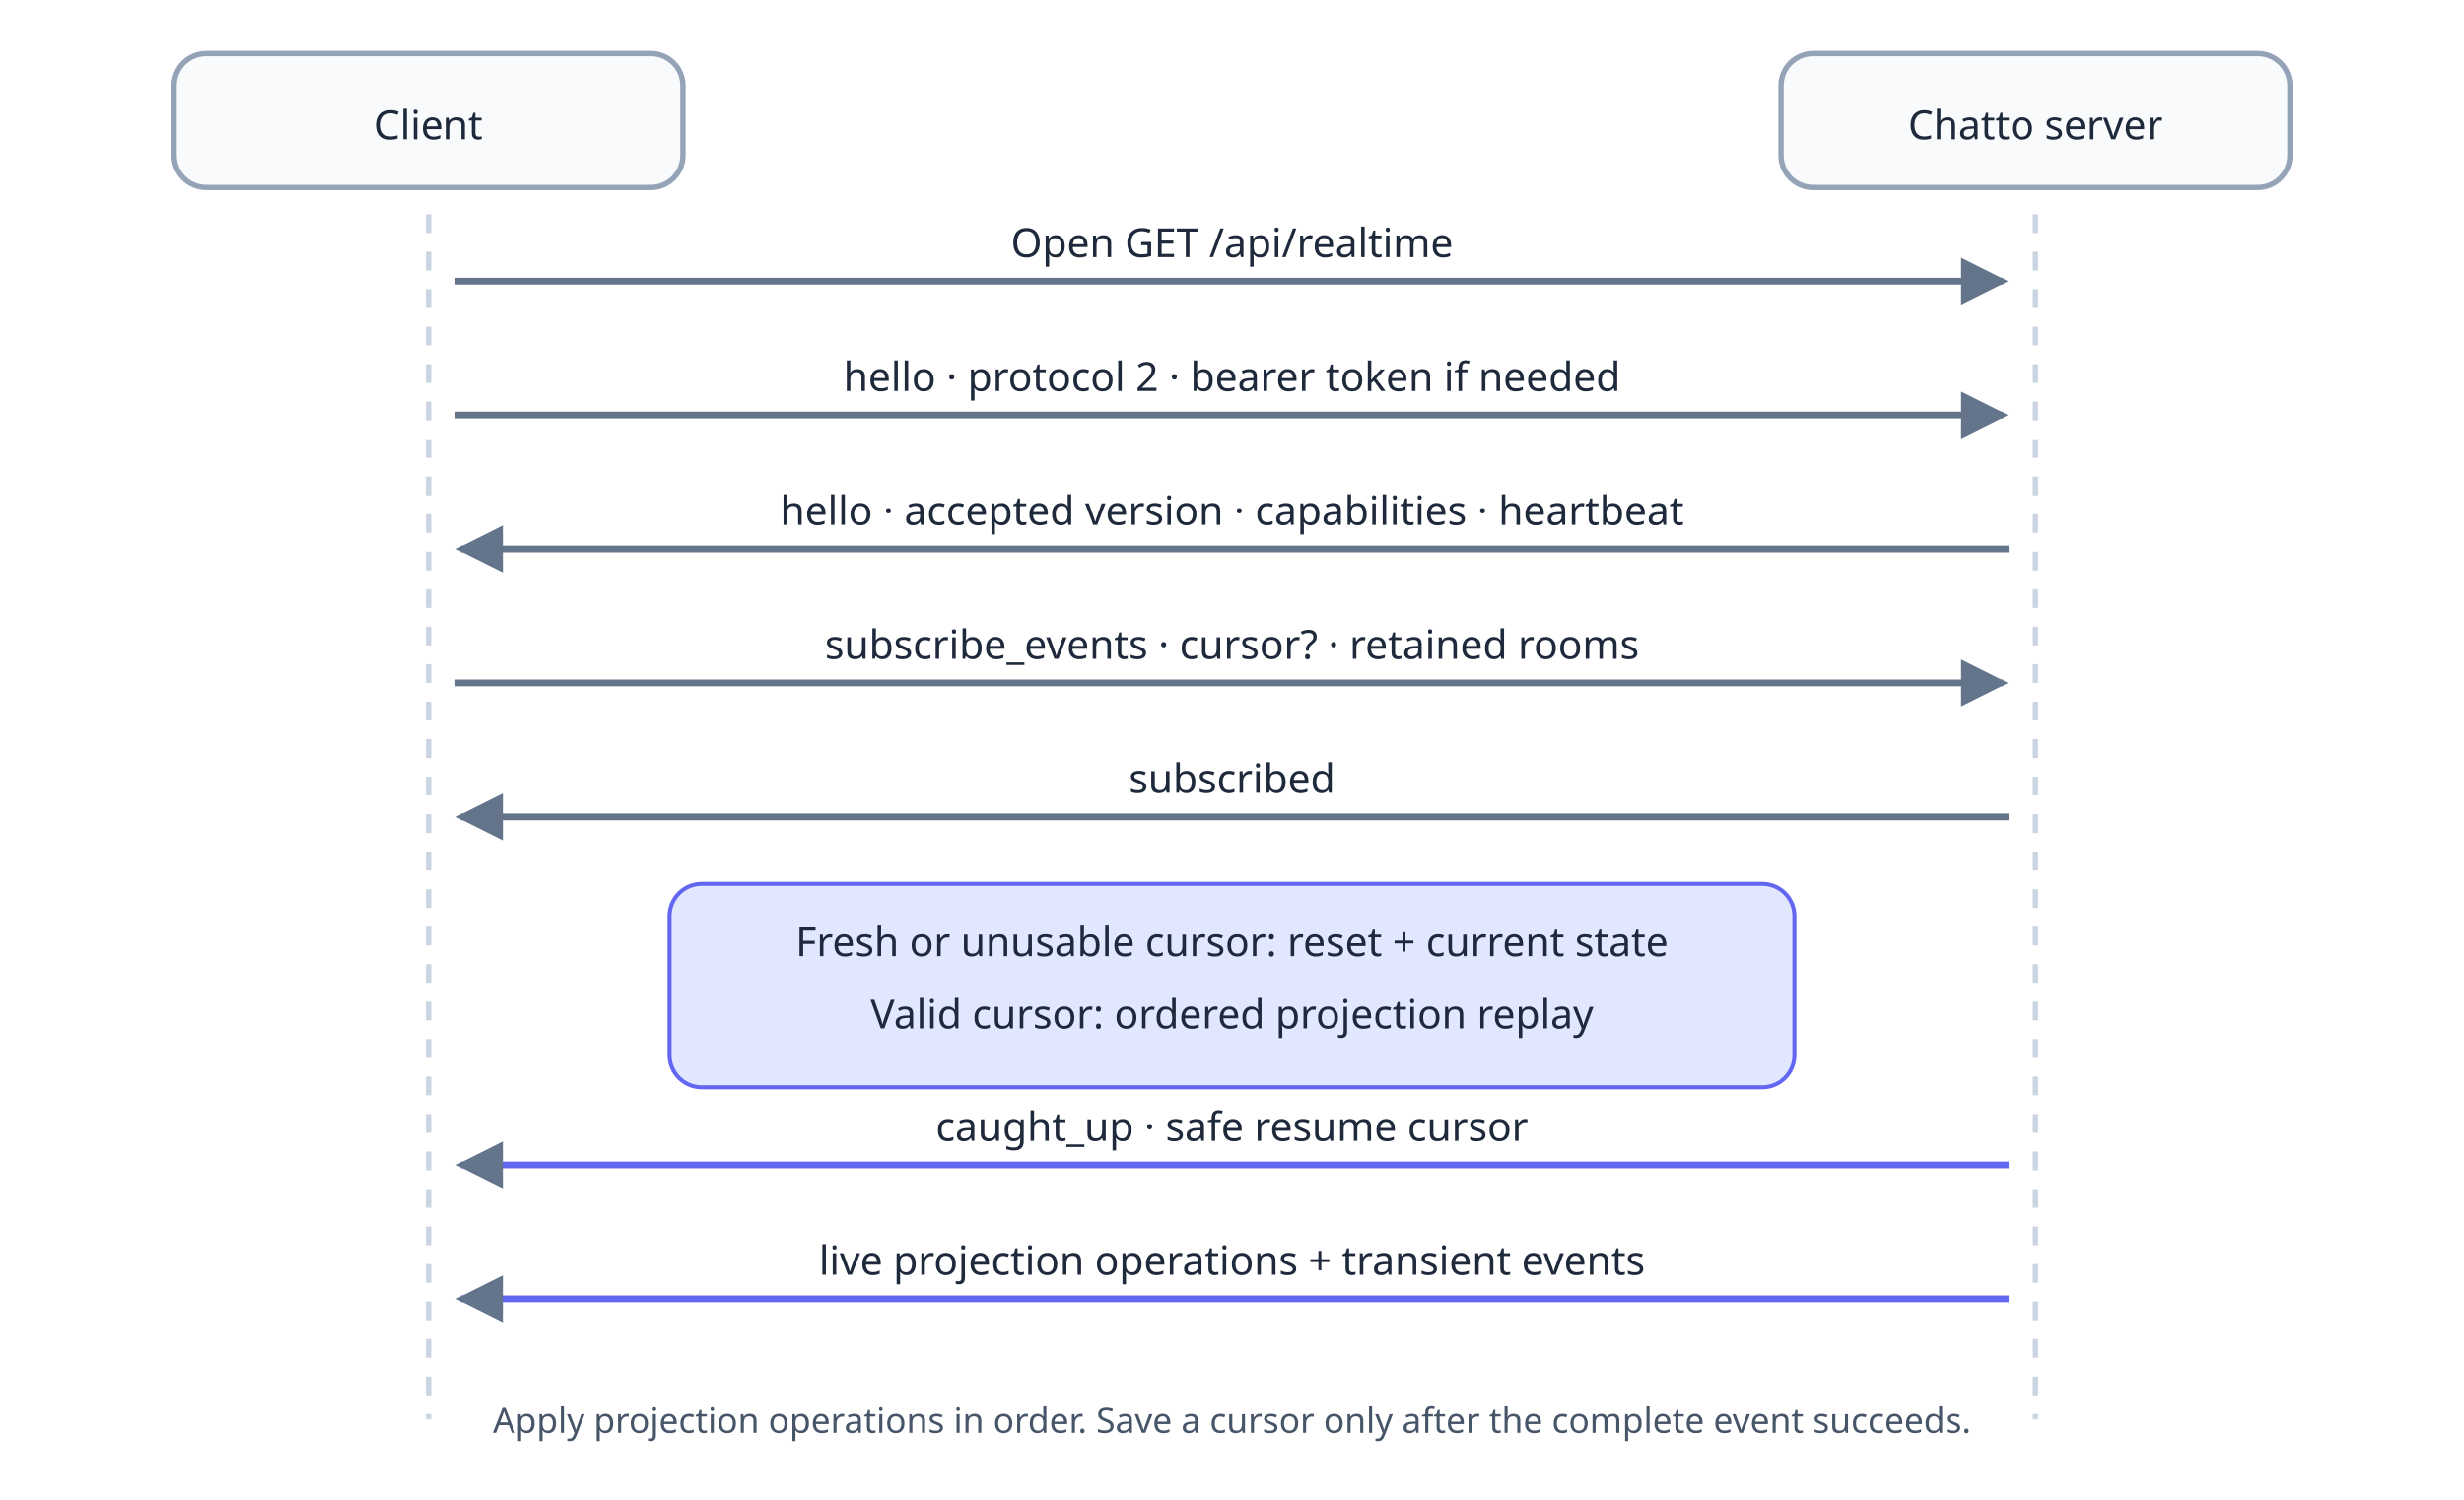
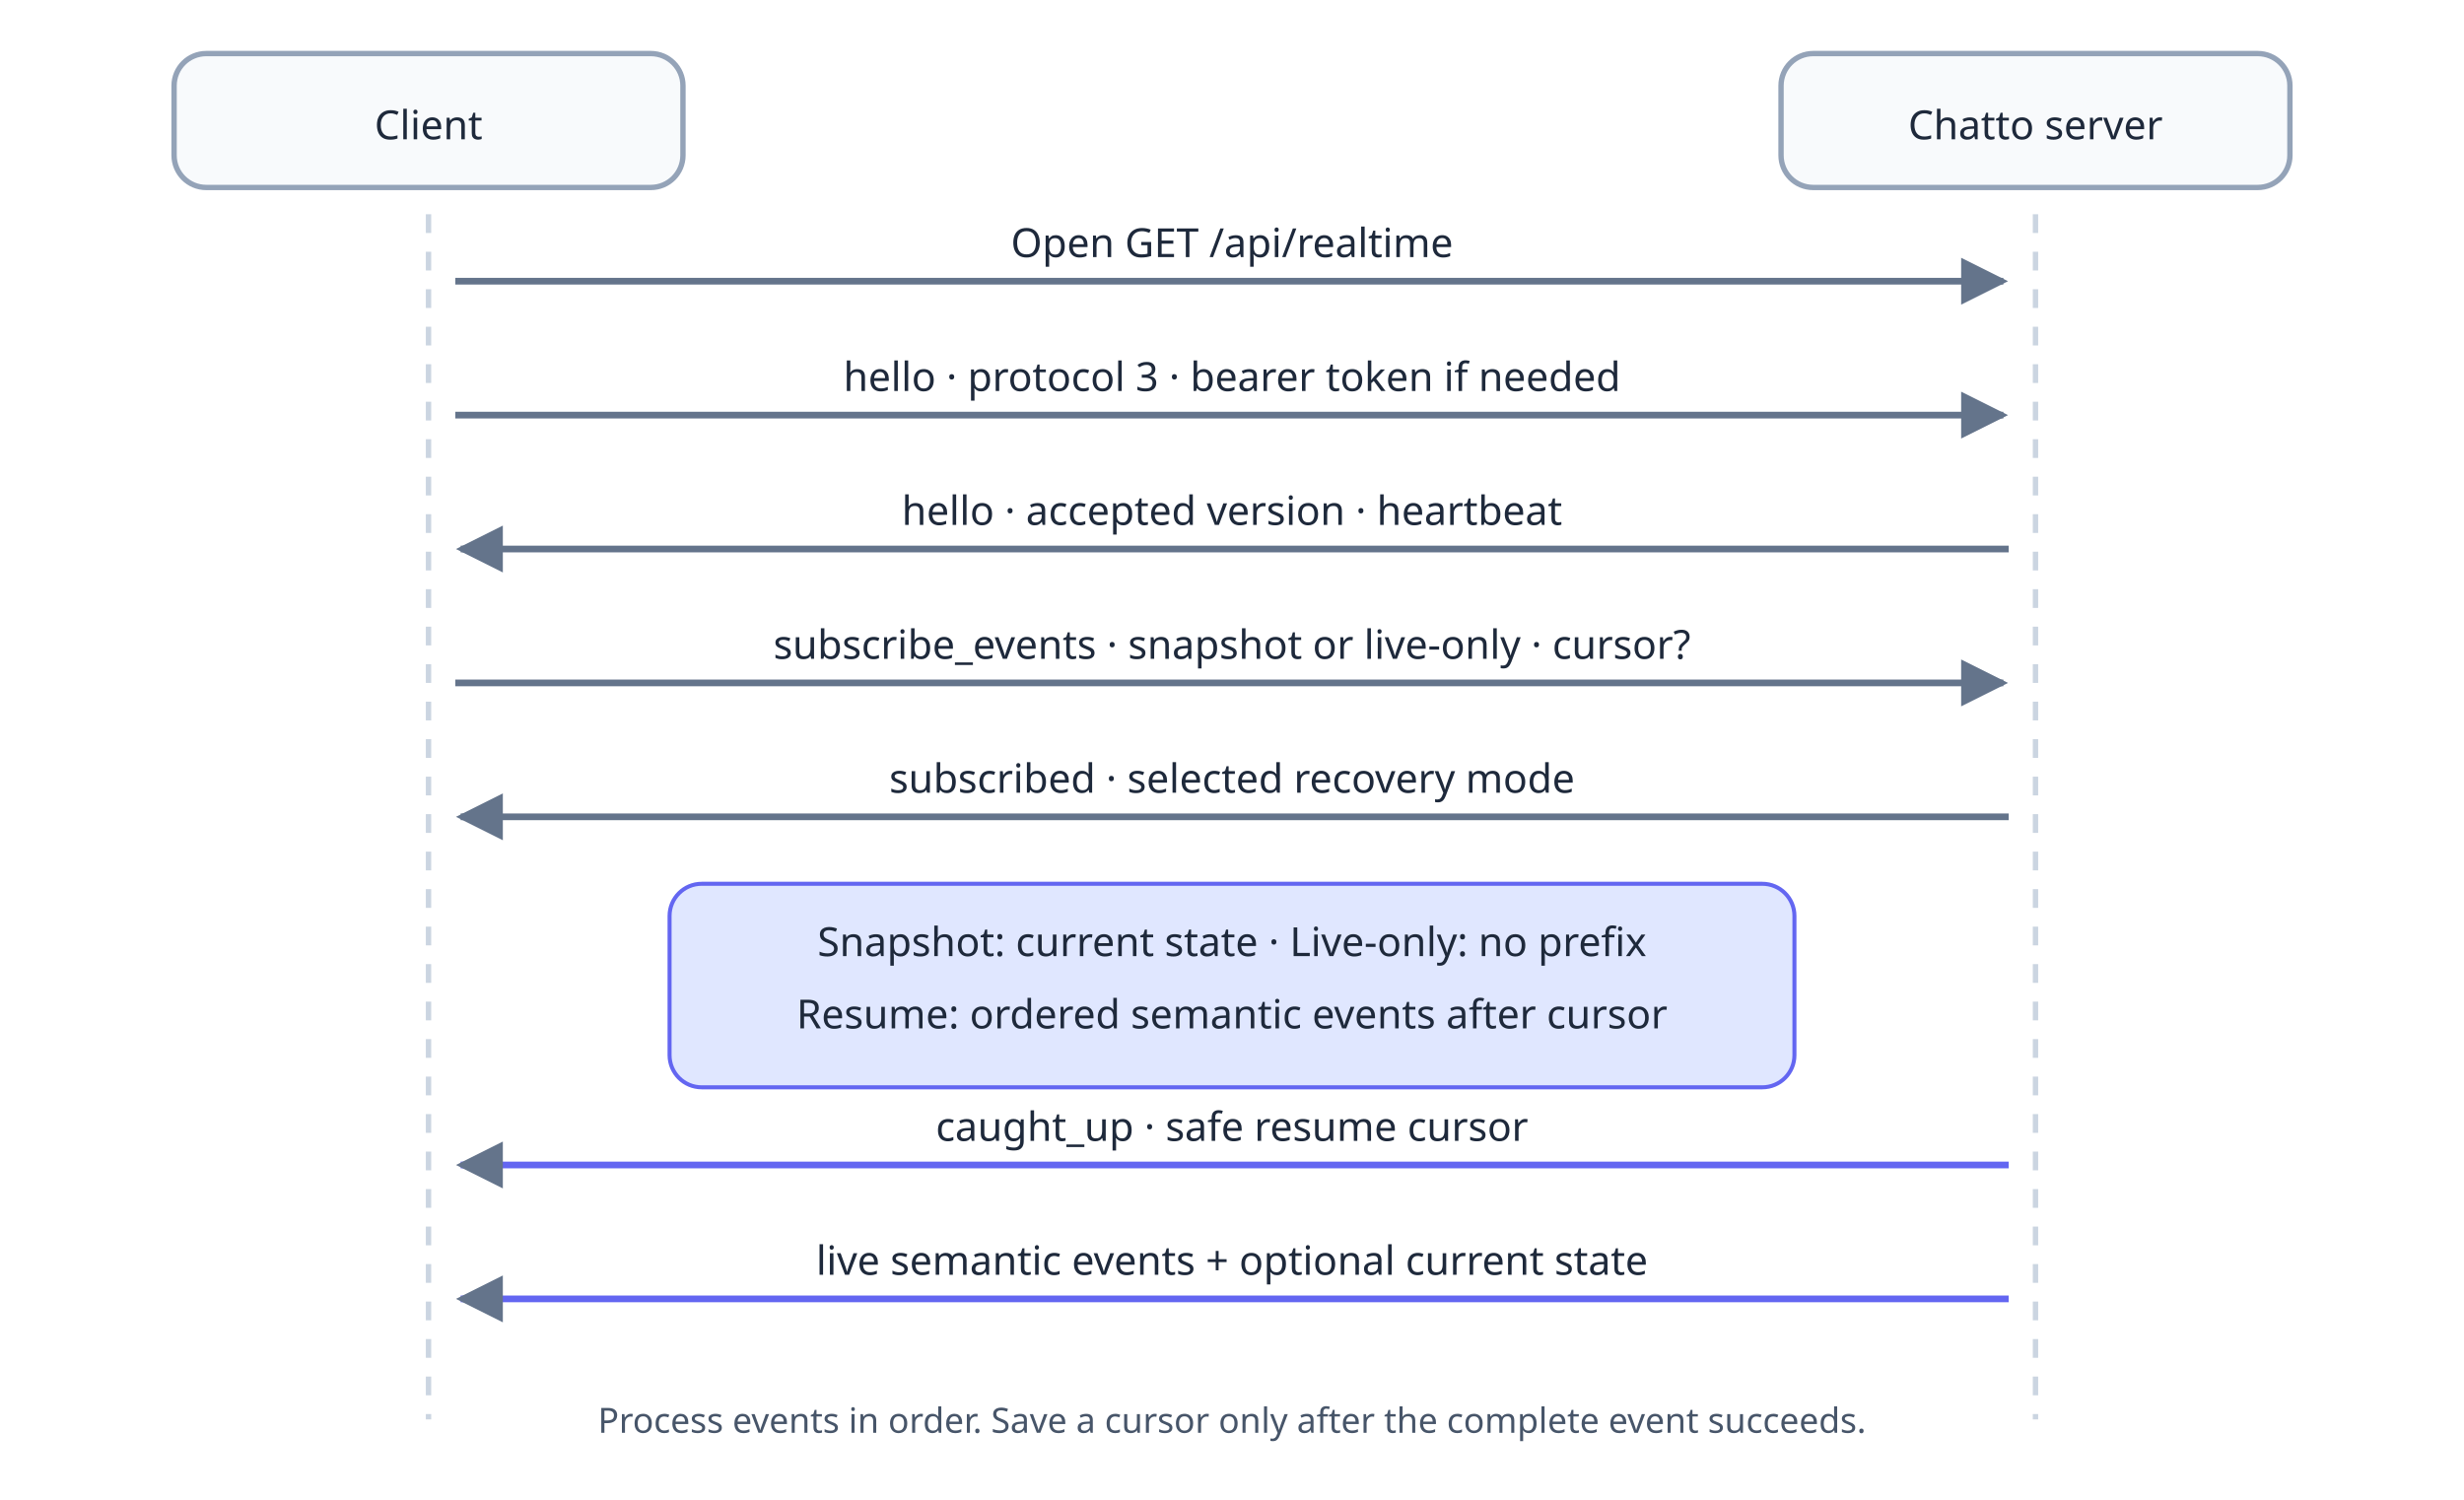
<svg xmlns="http://www.w3.org/2000/svg" viewBox="0 0 920 560" role="img" aria-labelledby="title desc" style="display:block;width:100%;height:auto;min-width:42rem;max-width:920px;margin-inline:auto">
  <defs>
    <marker id="arrow" viewBox="0 0 10 10" refX="9" refY="5" markerWidth="7" markerHeight="7" orient="auto-start-reverse">
      <path d="M 0 0 L 10 5 L 0 10 z" fill="var(--sl-color-gray-3, #64748b)" />
    </marker>
  </defs>
  <style>
    .box { fill: var(--sl-color-bg-nav, #f8fafc); stroke: var(--sl-color-gray-4, #94a3b8); stroke-width: 2; }
    .lane { stroke: var(--sl-color-gray-5, #cbd5e1); stroke-width: 2; stroke-dasharray: 7 7; }
    .flow { stroke: var(--sl-color-gray-3, #64748b); stroke-width: 2.5; marker-end: url(#arrow); }
    .durable { stroke: var(--sl-color-accent, #6366f1); }
    .label { fill: var(--sl-color-white, #fff); font: 600 18px system-ui, sans-serif; }
    .text { fill: var(--sl-color-text, #1e293b); font: 15px system-ui, sans-serif; }
    .small { fill: var(--sl-color-gray-2, #475569); font: 13px system-ui, sans-serif; }
    .pill { fill: var(--sl-color-accent-low, #e0e7ff); stroke: var(--sl-color-accent, #6366f1); stroke-width: 1.5; }
  </style>
  <rect x="65" y="20" width="190" height="50" rx="12" class="box" />
  <rect x="665" y="20" width="190" height="50" rx="12" class="box" />
  <text x="160" y="52" text-anchor="middle" class="text">Client</text>
  <text x="760" y="52" text-anchor="middle" class="text">Chatto server</text>
  <line x1="160" y1="80" x2="160" y2="530" class="lane" />
  <line x1="760" y1="80" x2="760" y2="530" class="lane" />
  <line x1="170" y1="105" x2="748" y2="105" class="flow" />
  <text x="460" y="96" text-anchor="middle" class="text">Open GET /api/realtime</text>
  <line x1="170" y1="155" x2="748" y2="155" class="flow" />
-   <text x="460" y="146" text-anchor="middle" class="text">hello · protocol 2 · bearer token if needed</text>
+   <text x="460" y="146" text-anchor="middle" class="text">hello · protocol 3 · bearer token if needed</text>
  <line x1="750" y1="205" x2="172" y2="205" class="flow" />
-   <text x="460" y="196" text-anchor="middle" class="text">hello · accepted version · capabilities · heartbeat</text>
+   <text x="460" y="196" text-anchor="middle" class="text">hello · accepted version · heartbeat</text>
  <line x1="170" y1="255" x2="748" y2="255" class="flow" />
-   <text x="460" y="246" text-anchor="middle" class="text">subscribe_events · cursor? · retained rooms</text>
+   <text x="460" y="246" text-anchor="middle" class="text">subscribe_events · snapshot or live-only · cursor?</text>
  <line x1="750" y1="305" x2="172" y2="305" class="flow" />
-   <text x="460" y="296" text-anchor="middle" class="text">subscribed</text>
+   <text x="460" y="296" text-anchor="middle" class="text">subscribed · selected recovery mode</text>
  <rect x="250" y="330" width="420" height="76" rx="12" class="pill" />
-   <text x="460" y="357" text-anchor="middle" class="text">Fresh or unusable cursor: reset + current state</text>
-   <text x="460" y="384" text-anchor="middle" class="text">Valid cursor: ordered projection replay</text>
+   <text x="460" y="357" text-anchor="middle" class="text">Snapshot: current state · Live-only: no prefix</text>
+   <text x="460" y="384" text-anchor="middle" class="text">Resume: ordered semantic events after cursor</text>
  <line x1="750" y1="435" x2="172" y2="435" class="flow durable" />
  <text x="460" y="426" text-anchor="middle" class="text">caught_up · safe resume cursor</text>
  <line x1="750" y1="485" x2="172" y2="485" class="flow durable" />
-   <text x="460" y="476" text-anchor="middle" class="text">live projection operations + transient events</text>
-   <text x="460" y="535" text-anchor="middle" class="small">Apply projection operations in order. Save a cursor only after the complete event succeeds.</text>
+   <text x="460" y="476" text-anchor="middle" class="text">live semantic events + optional current state</text>
+   <text x="460" y="535" text-anchor="middle" class="small">Process events in order. Save a cursor only after the complete event succeeds.</text>
</svg>
